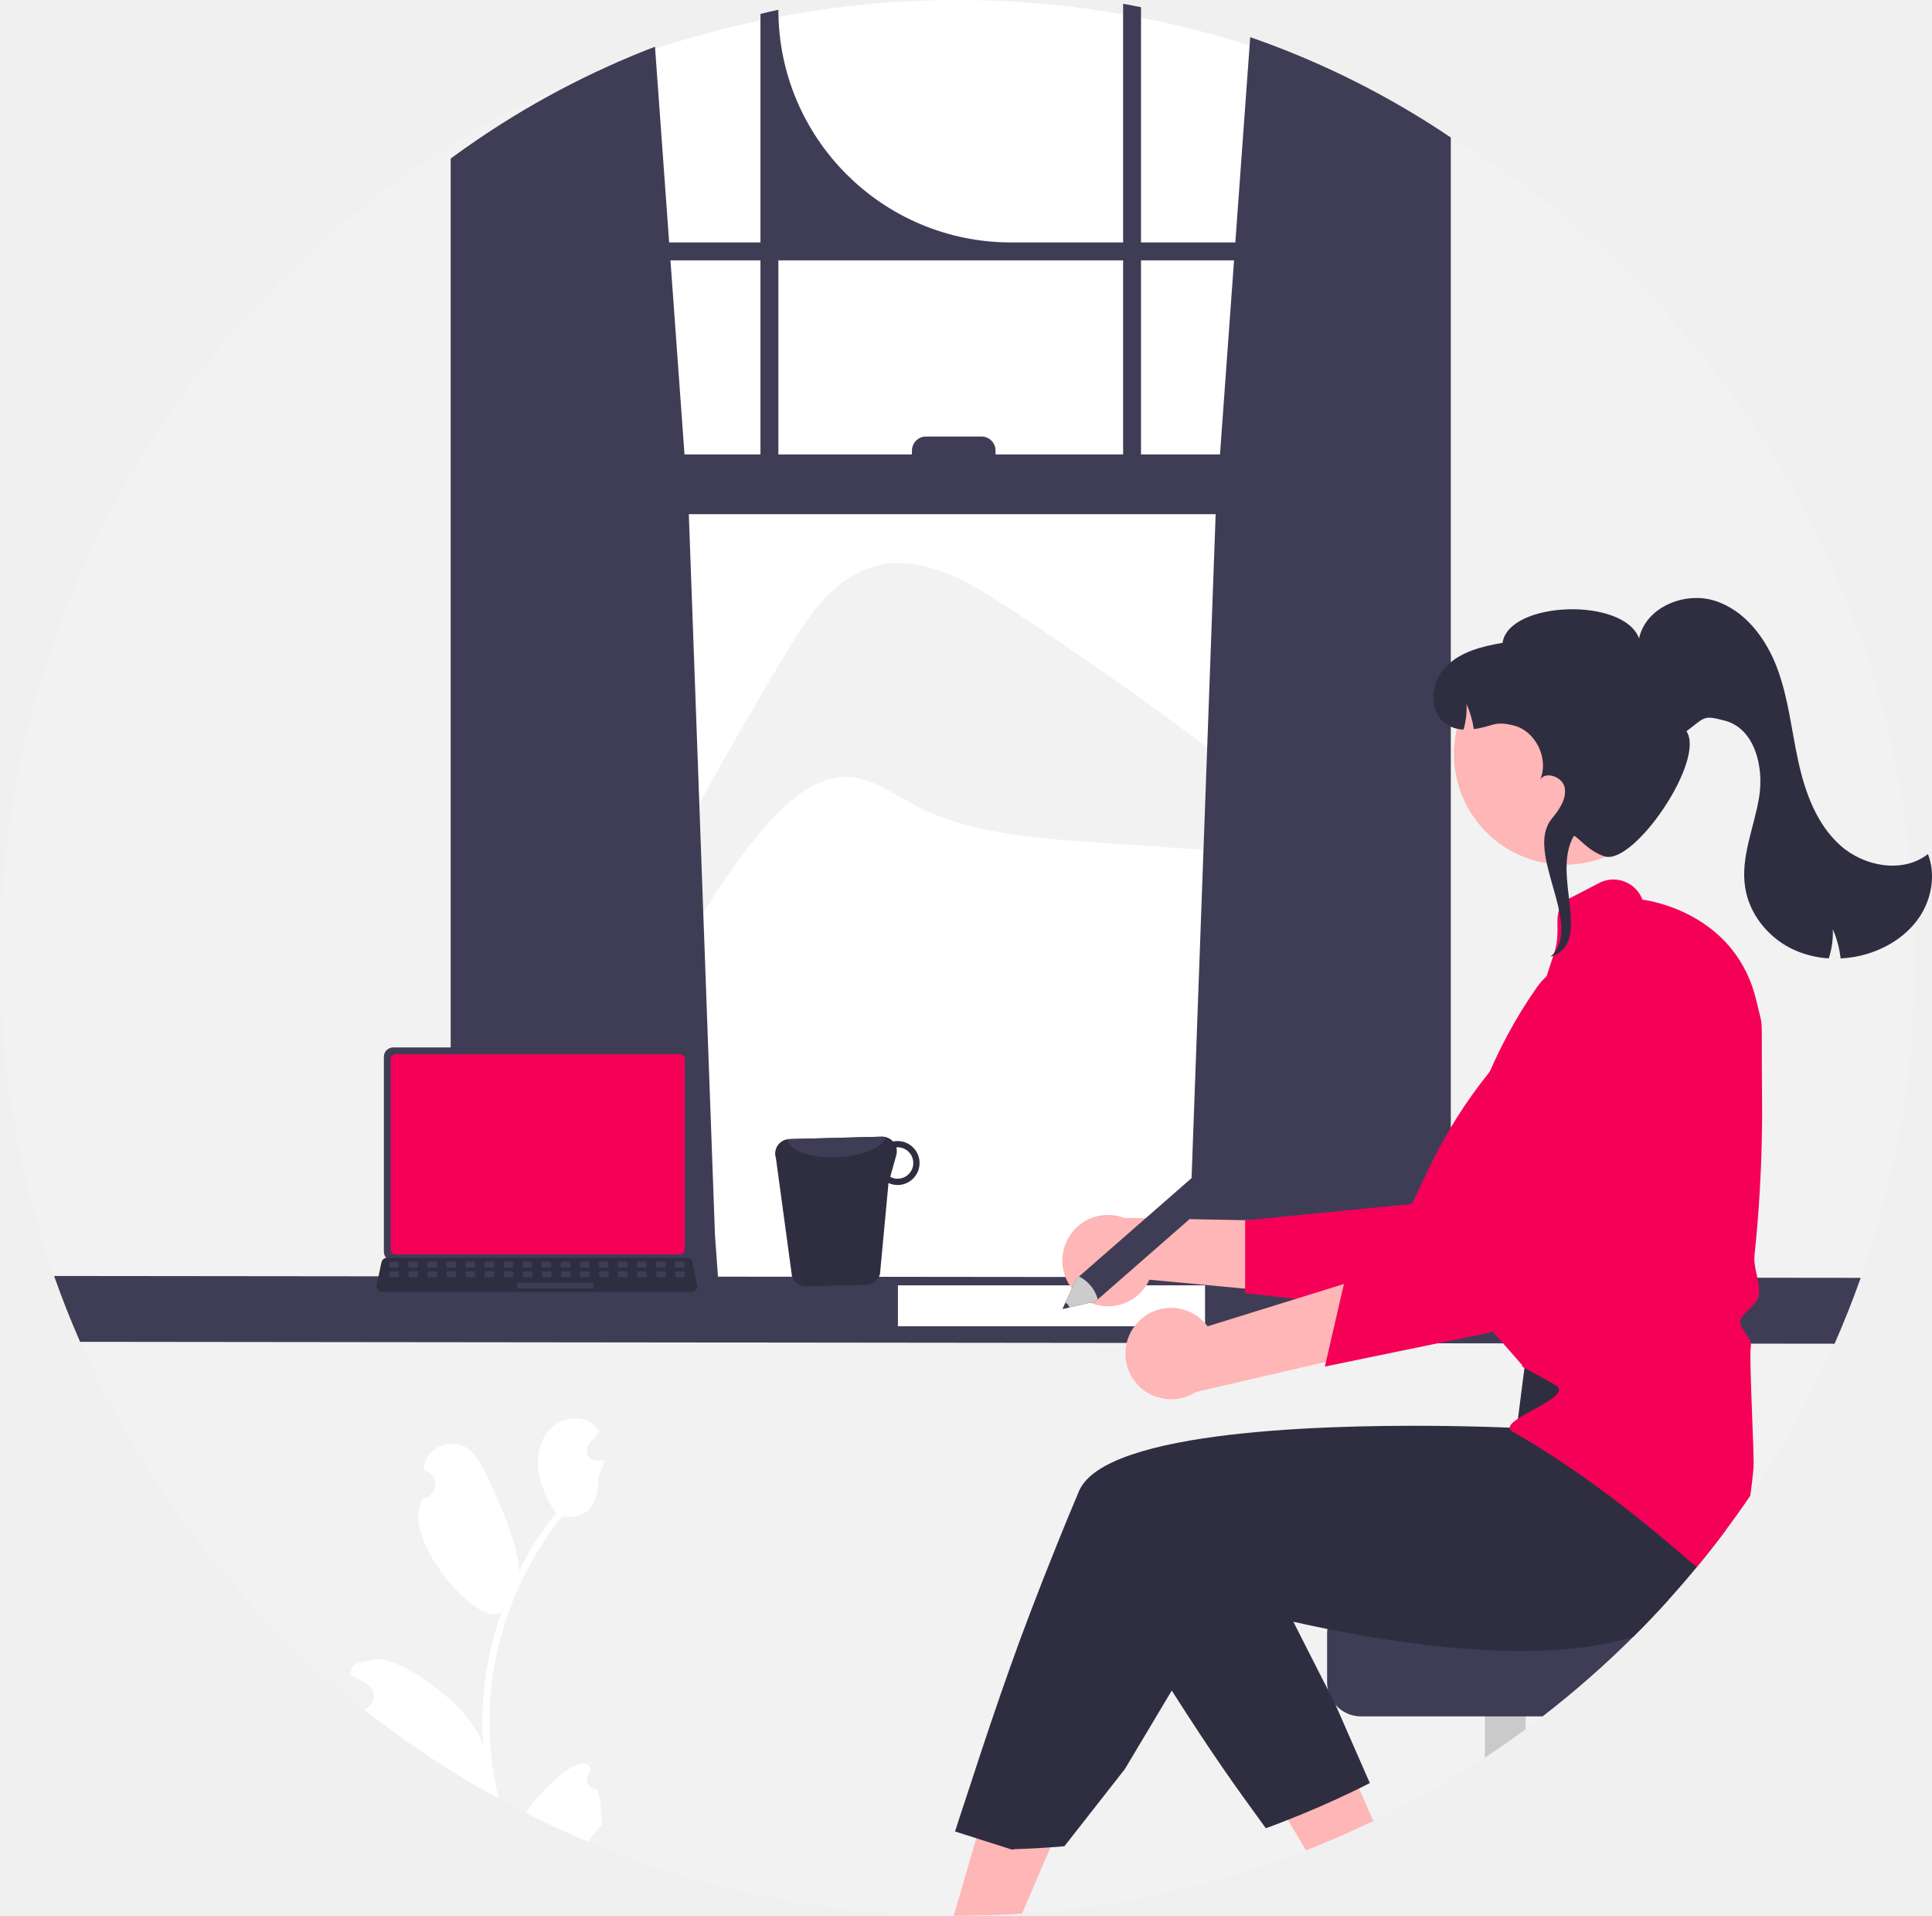
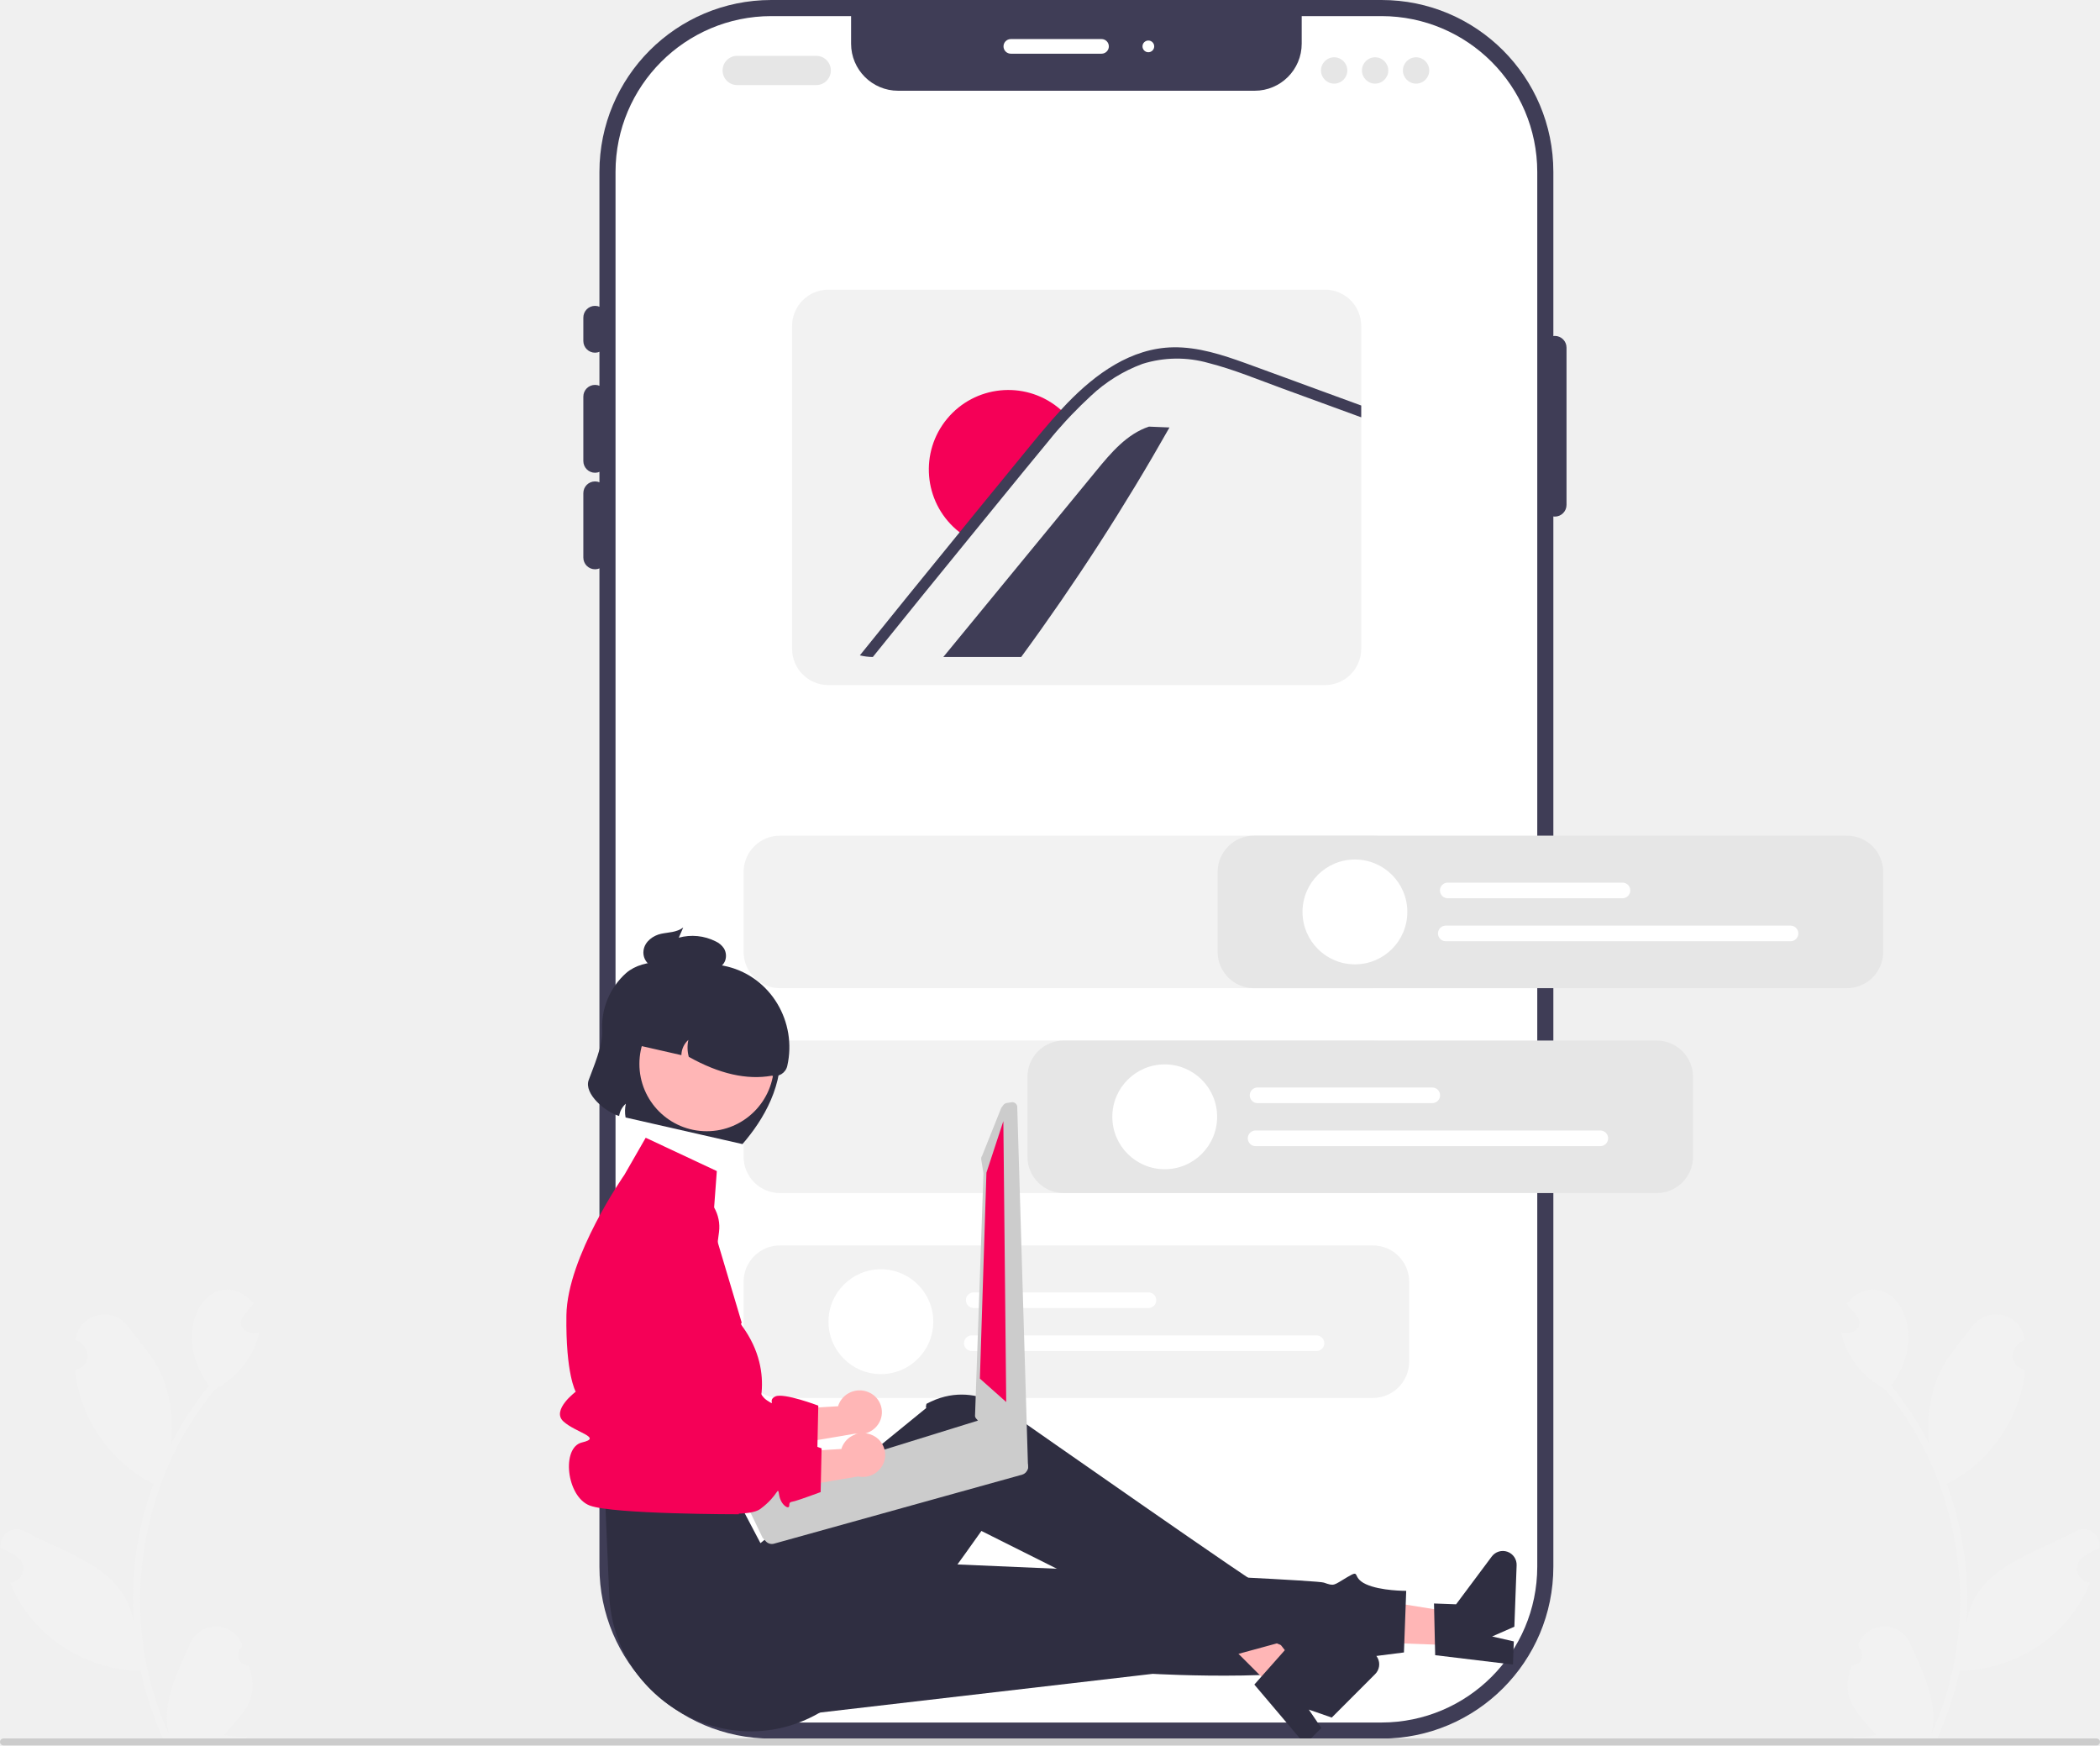
- <svg xmlns="http://www.w3.org/2000/svg" data-name="Layer 1" width="849.273" height="842.002" viewBox="0 0 849.273 842.002">
-   <path d="M1017.363,449.999a420.161,420.161,0,0,1-24.07,140.65c-.01.03-.02.05-.03.08-.07.21-.14.4-.22.61v.01q-5.115,14.37-11.24,28.26a420.754,420.754,0,0,1-37.06,66.82q-5.22,7.71-10.81,15.17-6.15,8.25-12.69,16.17-6.03,7.305-12.38,14.33-7.545,8.37-15.54,16.31a421.161,421.161,0,0,1-39.88,35q-3.69,2.865-7.46,5.63-8.775,6.48-17.9,12.5a417.437,417.437,0,0,1-41.57,24.16c-2.47,1.26-4.96,2.5-7.46,3.7q-14.505,7.005-29.6,12.89c-2.87,1.13-5.75,2.22-8.66,3.27-.49.19-.98.37-1.48.54a418.305,418.305,0,0,1-107.06,23.38q-3.81.345-7.63.58-4.05.285-8.11.46c-2.14.11-4.27.19-6.42.25-.44.02-.89.04-1.33.04q-4.335.135-8.7.17c-1.23.01-2.46.02-3.7.02-.58,0-1.16,0-1.74-.01q-12.585-.045-24.98-.82c-.17-.01-.34-.03-.51-.03-2.96-.2-5.91-.41-8.85-.67q-15.705-1.32-31.07-3.8-3.54-.555-7.06-1.2-15.285-2.7-30.17-6.51-4.425-1.125-8.8-2.35a416.975,416.975,0,0,1-49.47-17.18q-13.875-5.82-27.23-12.58-6.015-3.045-11.91-6.28c-1.07-.58-2.13-1.17-3.19-1.76q-11.61-6.48-22.74-13.66-9.12-5.865-17.9-12.2c-.72-.5-1.43-1.02-2.14-1.54q-6.735-4.905-13.25-10.06-14.175-11.235-27.34-23.61-9.105-8.55-17.68-17.64a421.7,421.7,0,0,1-79.77-120.33q-6.21-14.175-11.4-28.87a.185.185,0,0,1-.02-.07,420.346,420.346,0,0,1-23.78-139.83c0-176.76,108.94-328.08,263.34-390.48a422.118,422.118,0,0,1,344,12.87C921.743,141.119,1017.363,284.399,1017.363,449.999Z" transform="translate(-175.3633 -28.9988)" fill="#f2f2f2" />
-   <path d="M782.703,72.389v532.01h-344v-544.88a422.118,422.118,0,0,1,344,12.87Z" transform="translate(-175.3633 -28.9988)" fill="#fff" />
-   <path d="M521.485,314.998c9.332-15.434,20.39-31.913,37.707-36.953,20.055-5.836,40.656,5.758,58.131,17.199A1693.946,1693.946,0,0,1,768.074,406.315l-.053.599q-56.246-3.879-112.492-7.758c-27.092-1.868-55.115-3.994-79.056-16.811-9.085-4.863-17.941-11.36-28.236-11.812-12.79-.562-23.943,8.371-32.707,17.703C463.686,443.443,448.683,527.867,390.52,576.37A1845.847,1845.847,0,0,1,521.485,314.998Z" transform="translate(-175.3633 -28.9988)" fill="#f2f2f2" />
-   <path d="M807.865,85.958c-.87-.58-1.75-1.13-2.62-1.69a380.241,380.241,0,0,0-80.31-38.93l-6.54,90.22h-41.46v-103.39c-2.61-.54-5.24-1.05-7.87-1.53v104.92H619.795A102.27,102.27,0,0,1,517.525,33.288v-0c-2.64.57-5.26,1.18-7.88,1.83v100.44h-40.13l-6.23-86.03a380.858,380.858,0,0,0-81.94,43.53c-.44.3-.88.61-1.31.91-2.21,1.55-4.39,3.13-6.56,4.73v502.19h118.27l-2.09-28.95-11.5-316.95h231.59l-11.5,316.95-2.09,28.95h116.96v-511.45Q810.505,87.668,807.865,85.958Zm-298.22,142.78h-33.39l-6.17-85.3h39.56Zm159.42,0H612.985v-1.69a6.18,6.18,0,0,0-6.19-6.18h-24.38a6.178,6.178,0,0,0-6.18,6.18v1.69h-58.71v-85.3h151.54Zm7.87,0v-85.3h40.89l-6.17,85.3Z" transform="translate(-175.3633 -28.9988)" fill="#3f3d56" />
-   <path d="M993.294,590.647c-.01.03-.02.05-.03.08-.07.21-.14.4-.22.61v.01q-5.115,14.37-11.24,28.26l-771.24-.84q-6.21-14.175-11.4-28.87a.185.185,0,0,1-.02-.07Z" transform="translate(-175.3633 -28.9988)" fill="#3f3d56" />
-   <rect x="394.711" y="564.938" width="135" height="18" fill="#fff" />
-   <path d="M391.373,770.209q.72-6.345,1.99-12.61a146.201,146.201,0,0,1,28.98-61.94c8.25.46,15.48-.8,16.17-16.78.13-2.84,2.24-5.31,2.7-8.11-.78.11-1.59.17-2.37.22-.25.01-.51.03-.75.04h-.09a4.489,4.489,0,0,1-3.69-7.32c.34-.41.68-.83,1.02-1.25.51-.65,1.04-1.28,1.56-1.92.06-.07.11-.13.17-.2.59-.73,1.18-1.46,1.78-2.19a13.005,13.005,0,0,0-4.26-4.12c-5.95-3.49-14.16-1.07-18.46,4.31-4.31,5.38-5.13,12.94-3.63,19.66,1.28,5.76,4.07,11.04,7.2,16.06-.32.41-.66.81-.98,1.23a147.304,147.304,0,0,0-15.35,24.32c1.22-9.53-13.69-43.93-19.46-51.22-6.93-8.75-21.13-4.93-22.35,6.17-.01.1-.03.21-.04.32.86.48,1.7.99,2.52,1.54a6.149,6.149,0,0,1-2.48,11.19l-.13.02c-11.46,16.37,25.29,58.98,34.5,49.42a145.105,145.105,0,0,0-5.53,19.94,147.475,147.475,0,0,0-2.56,18.09,142.314,142.314,0,0,0,.11,22.99,2.51,2.51,0,0,1-.04-.27c-2.05-16.66-37.12-41.43-47.36-39.37-5.9,1.19-11.71.92-10.81,6.87.01.1.03.19.04.29a39.404,39.404,0,0,1,4.63,2.23c.86.48,1.7,1,2.52,1.54a6.157,6.157,0,0,1-1.57,10.99q6.525,5.145,13.25,10.06c.71.52,1.42,1.04,2.14,1.54q8.775,6.33,17.9,12.2,11.13,7.17,22.74,13.66c1.06.59,2.12,1.18,3.19,1.76a143.529,143.529,0,0,1-4.06-33.81A139.723,139.723,0,0,1,391.373,770.209Zm5.47-35.73.02-.03a.076.076,0,0,1-.02.05Zm-7.97,71.91-.31-.69c.01-.51.01-1.01,0-1.53,0-.14-.03-.28-.03-.42.12.89.22,1.78.35,2.67Zm45.93,1.36c.11-.46.2-.78.31-1.24-.04-.1-.08-.2-.12-.29-3.33-7.93-20.91,8.06-28.51,19.63q13.35,6.75,27.23,12.58c.62-.78,1.26-1.55,1.89-2.33.06-.07.11-.13.16-.2,1.36-1.68,2.73-3.34,4.08-5.02.01-.33.01-.66.01-.98a60.25,60.25,0,0,0-1.76-14.29A4.536,4.536,0,0,1,434.803,807.749Z" transform="translate(-175.3633 -28.9988)" fill="#fff" />
-   <path d="M651.121,599.624a19.952,19.952,0,0,0,29.487-8.157l70.595,6.603-17.331-32.514L669.49,564.271a20.06,20.06,0,0,0-18.369,35.353Z" transform="translate(-175.3633 -28.9988)" fill="#ffb6b6" />
-   <path d="M722.703,597.399l97.69,10.952.337-.431c.644-.823,64.566-82.646,75.305-102.124a58.89,58.89,0,0,0,6.82-38.571l-.073-.324-.254-.215a29.885,29.885,0,0,0-37.369-.819,211.683,211.683,0,0,0-61.088,75.483l-8.08,16.821-73.288,7.228Z" transform="translate(-175.3633 -28.9988)" fill="#f50057" />
-   <path d="M643.446,826.241l-18.82,43.82q-4.05.285-8.11.46c-2.14.11-4.27.19-6.42.25l-.73.23-.6-.19q-4.335.135-8.7.17c-1.23.01-2.46.02-3.7.02-.58,0-1.16,0-1.74-.01l1.25-4.28,1.47-5.07,5.84-20.08,8.43-28.99,12.54,5.38Z" transform="translate(-175.3633 -28.9988)" fill="#ffb6b6" />
-   <path d="M779.056,829.401q-14.505,7.005-29.6,12.89l-9.84-16.55,31.72-13.93Z" transform="translate(-175.3633 -28.9988)" fill="#ffb6b6" />
-   <path d="M845.986,754.181v34.86q-8.775,6.48-17.9,12.5v-47.36Z" transform="translate(-175.3633 -28.9988)" fill="#cacaca" />
-   <path d="M908.866,732.101q-7.545,8.37-15.54,16.31a421.168,421.168,0,0,1-39.88,35h-79.8a14.879,14.879,0,0,1-11.19-5.07l-.01-.03a14.727,14.727,0,0,1-3.36-6.6l-.01-.02a15.302,15.302,0,0,1-.34-3.2v-21.47a14.93,14.93,0,0,1,14.91-14.92Z" transform="translate(-175.3633 -28.9988)" fill="#3f3d56" />
-   <path d="M941.746,648.301l-8.65,37.06a77.902,77.902,0,0,1,.84,16.24q-6.15,8.25-12.69,16.17-6.03,7.305-12.38,14.33-7.545,8.37-15.54,16.31c-13.88,4.36-30.24,6.14-47.34,6.26-5.9.05-11.89-.11-17.9-.43-24.37-1.28-49.02-5.19-69.21-9.25-5.34-1.06-10.36-2.14-14.98-3.19-8.75-1.97-16.07-3.81-21.37-5.21-5.97-1.56-9.37-2.57-9.37-2.57l-22.71,38.03-20.62,34.52-26.57,33.91q-3.81.345-7.63.58-4.05.285-8.11.46c-2.14.11-4.27.19-6.42.25l-.73.23-.6-.19-9.64-3.07-3.25-1.03-11.69-3.72s2.61-8.22,7.18-21.93c1.68-5.03,13.58-42.22,26.03-74.69,3.69-9.64,7.51-19.42,11.44-29.15,3.22-7.99,6.5-15.95,9.82-23.8,5.77-13.61,33.65-20.95,66.48-24.8,1.67-.19,3.35-.38,5.04-.56,16.73-1.76,34.48-2.67,51.08-3.09,8.31-.21,16.33-.29,23.79-.3q3.615,0,7.03.02h.01c6.15.03,11.81.12,16.79.22.97.02,1.91.05,2.83.07h.01c.62.01,1.23.03,1.83.04,10.89.28,17.57.62,17.57.62l2.59-20.32.53-4.1.5-3.9v-.01l.06-.49.41-.01,7.2-.14,60.52-1.18,25.778-1.092Z" transform="translate(-175.3633 -28.9988)" fill="#2f2e41" />
-   <path d="M777.516,812.701c-2.47,1.26-4.96,2.5-7.46,3.7q-14.505,7.005-29.6,12.89c-2.87,1.13-5.75,2.22-8.66,3.27-.32-.45-.65-.9-.98-1.35-13.88-19.05-22.52-31.19-40.37-59.16-7.47-11.7-14.98-23.9-22.27-36.36l52.78-24.64,5.92-2.76,17.02,33.51,15.18,29.89,3.38,6.65Z" transform="translate(-175.3633 -28.9988)" fill="#2f2e41" />
-   <circle cx="687.764" cy="331.428" r="48.625" fill="#ffb6b6" />
-   <path d="M949.926,511.571c-.4-40.16.78-28.53-2.4-42.36-8.54-37.18-43.99-43.96-50.17-44.8a13.645,13.645,0,0,0-18.45-7.61l-11.831,6.135c-11.47,5.25-4.509,12.835-8.469,24.805l-4.16,12.7-34.09,94.23,6.9,35.85.01.02,4.65,24.15,13.788,15.708-.258-2.508-.31.48-.01.01-.8,1.19c1.11.61,2.21,1.21,3.29,1.81q4.2,2.31,8.19,4.53c.64.36,1.27.71,1.9,1.07h.01c.4.22.8.44,1.19.66,9.98,5.58-26.96,15.74-18.75,20.51,1.14.66,2.27,1.32,3.38,1.97,37.8,22.11,67.96,49.65,77.71,57.65q6.54-7.92,12.69-16.17,5.58-7.455,10.81-15.17c.61-4.02,1.02-8.04,1.42-11.98.48-4.74-2.02-48.65-1.18-53.48.37-2.14-1.05-4.17-2.42-6.13-1.27-1.83-2.47-3.55-2.22-5.17.26-1.67,2.1-3.49,3.89-5.26,1.95-1.94,3.97-3.94,4.26-6.05.8-5.88-2.49-11.78-1.87-17.7q1.53-14.445,2.35-28.98Q950.131,531.611,949.926,511.571Z" transform="translate(-175.3633 -28.9988)" fill="#f50057" />
-   <path d="M675.661,610.061a19.952,19.952,0,0,1,30.535,1.895l67.712-21.031-10.247,35.391-62.729,14.546a20.06,20.06,0,0,1-25.271-30.801Z" transform="translate(-175.3633 -28.9988)" fill="#ffb6b6" />
-   <path d="M757.751,629.64l125.682-25.912-32.618,8.079c.37-.978,37.029-98.122,41.482-119.914a58.89,58.89,0,0,0-4.974-38.852l-.166-.288-.307-.13a29.885,29.885,0,0,0-35.918,10.344,211.683,211.683,0,0,0-35.842,90.249l-2.705,18.464-44.312,13.256Z" transform="translate(-175.3633 -28.9988)" fill="#f50057" />
-   <path d="M523.526,590.069a6.416,6.416,0,0,0,6.183,4.331l26.492-.682a6.328,6.328,0,0,0,5.981-4.657l3.749-40.087a9.794,9.794,0,0,0,4.238.871,9.661,9.661,0,0,0-.485-19.317,8.185,8.185,0,0,0-1.736.181,6.548,6.548,0,0,0-4.874-2.103l-40.751,1.052a5.853,5.853,0,0,0-1.005.125,6.365,6.365,0,0,0-4.873,8.265ZM566.699,546.252l2.668-9.553a6.506,6.506,0,0,0,.02-3.375c.129-0.0.244-.062.373-.062a6.91,6.91,0,0,1,.324,13.817A6.505,6.505,0,0,1,566.699,546.252Z" transform="translate(-175.3633 -28.9988)" fill="#2f2e41" />
-   <path d="M521.317,529.783c.868,4.964,10.629,8.454,22.366,7.847,10.793-.497,19.617-4.287,21.234-8.778a6.025,6.025,0,0,0-1.844-.246l-40.751,1.052A5.853,5.853,0,0,0,521.317,529.783Z" transform="translate(-175.3633 -28.9988)" fill="#3f3d56" />
-   <path d="M344.106,493.493v85.704a4.122,4.122,0,0,0,4.119,4.119H475.23a4.122,4.122,0,0,0,4.119-4.119v-85.704a4.124,4.124,0,0,0-4.119-4.115H348.225A4.124,4.124,0,0,0,344.106,493.493Z" transform="translate(-175.3633 -28.9988)" fill="#3f3d56" />
-   <path d="M347.086,494.559v83.58a2.205,2.205,0,0,0,2.201,2.201H474.172a2.205,2.205,0,0,0,2.201-2.201V494.559a2.206,2.206,0,0,0-2.201-2.206H349.287A2.206,2.206,0,0,0,347.086,494.559Z" transform="translate(-175.3633 -28.9988)" fill="#f50057" />
-   <path d="M341.45,595.911a2.47,2.47,0,0,0,1.943.93H479.385a2.502,2.502,0,0,0,2.446-3.016l-2.111-10.027a2.507,2.507,0,0,0-1.558-1.818,2.425,2.425,0,0,0-.888-.168H345.496a2.425,2.425,0,0,0-.888.168,2.507,2.507,0,0,0-1.558,1.818l-2.111,10.027A2.5,2.5,0,0,0,341.45,595.911Z" transform="translate(-175.3633 -28.9988)" fill="#2f2e41" />
-   <rect x="472.12" y="583.619" width="4.188" height="2.513" rx="0.488" transform="translate(773.0651 1140.752) rotate(-180)" fill="#3f3d56" />
-   <rect x="463.743" y="583.619" width="4.188" height="2.513" rx="0.488" transform="translate(756.3111 1140.752) rotate(-180)" fill="#3f3d56" />
-   <rect x="455.366" y="583.619" width="4.188" height="2.513" rx="0.488" transform="translate(739.5571 1140.752) rotate(-180)" fill="#3f3d56" />
-   <rect x="446.989" y="583.619" width="4.188" height="2.513" rx="0.488" transform="translate(722.8032 1140.752) rotate(-180)" fill="#3f3d56" />
-   <rect x="438.612" y="583.619" width="4.188" height="2.513" rx="0.488" transform="translate(706.0492 1140.752) rotate(-180)" fill="#3f3d56" />
-   <rect x="430.235" y="583.619" width="4.188" height="2.513" rx="0.488" transform="translate(689.2952 1140.752) rotate(-180)" fill="#3f3d56" />
-   <rect x="421.858" y="583.619" width="4.188" height="2.513" rx="0.488" transform="translate(672.5413 1140.752) rotate(-180)" fill="#3f3d56" />
-   <rect x="413.481" y="583.619" width="4.188" height="2.513" rx="0.488" transform="translate(655.7873 1140.752) rotate(-180)" fill="#3f3d56" />
-   <rect x="405.104" y="583.619" width="4.188" height="2.513" rx="0.488" transform="translate(639.0333 1140.752) rotate(-180)" fill="#3f3d56" />
-   <rect x="396.727" y="583.619" width="4.188" height="2.513" rx="0.488" transform="translate(622.2794 1140.752) rotate(-180)" fill="#3f3d56" />
-   <rect x="388.35" y="583.619" width="4.188" height="2.513" rx="0.488" transform="translate(605.5254 1140.752) rotate(-180)" fill="#3f3d56" />
-   <rect x="379.973" y="583.619" width="4.188" height="2.513" rx="0.488" transform="translate(588.7714 1140.752) rotate(-180)" fill="#3f3d56" />
-   <rect x="371.596" y="583.619" width="4.188" height="2.513" rx="0.488" transform="translate(572.0175 1140.752) rotate(-180)" fill="#3f3d56" />
-   <rect x="363.219" y="583.619" width="4.188" height="2.513" rx="0.488" transform="translate(555.2635 1140.752) rotate(-180)" fill="#3f3d56" />
-   <rect x="354.842" y="583.619" width="4.188" height="2.513" rx="0.488" transform="translate(538.5096 1140.752) rotate(-180)" fill="#3f3d56" />
-   <rect x="346.465" y="583.619" width="4.188" height="2.513" rx="0.488" transform="translate(521.7556 1140.752) rotate(-180)" fill="#3f3d56" />
-   <rect x="472.219" y="587.807" width="4.188" height="2.513" rx="0.488" transform="translate(773.263 1149.129) rotate(-180)" fill="#3f3d56" />
-   <rect x="463.842" y="587.807" width="4.188" height="2.513" rx="0.488" transform="translate(756.5091 1149.129) rotate(-180)" fill="#3f3d56" />
-   <rect x="455.465" y="587.807" width="4.188" height="2.513" rx="0.488" transform="translate(739.7551 1149.129) rotate(-180)" fill="#3f3d56" />
-   <rect x="447.088" y="587.807" width="4.188" height="2.513" rx="0.488" transform="translate(723.0011 1149.129) rotate(-180)" fill="#3f3d56" />
-   <rect x="438.711" y="587.807" width="4.188" height="2.513" rx="0.488" transform="translate(706.2472 1149.129) rotate(-180)" fill="#3f3d56" />
-   <rect x="430.334" y="587.807" width="4.188" height="2.513" rx="0.488" transform="translate(689.4932 1149.129) rotate(-180)" fill="#3f3d56" />
-   <rect x="421.957" y="587.807" width="4.188" height="2.513" rx="0.488" transform="translate(672.7392 1149.129) rotate(-180)" fill="#3f3d56" />
-   <rect x="413.58" y="587.807" width="4.188" height="2.513" rx="0.488" transform="translate(655.9853 1149.129) rotate(-180)" fill="#3f3d56" />
-   <rect x="405.203" y="587.807" width="4.188" height="2.513" rx="0.488" transform="translate(639.2313 1149.129) rotate(-180)" fill="#3f3d56" />
-   <rect x="396.826" y="587.807" width="4.188" height="2.513" rx="0.488" transform="translate(622.4774 1149.129) rotate(-180)" fill="#3f3d56" />
-   <rect x="388.449" y="587.807" width="4.188" height="2.513" rx="0.488" transform="translate(605.7234 1149.129) rotate(-180)" fill="#3f3d56" />
-   <rect x="380.072" y="587.807" width="4.188" height="2.513" rx="0.488" transform="translate(588.9694 1149.129) rotate(-180)" fill="#3f3d56" />
-   <rect x="371.695" y="587.807" width="4.188" height="2.513" rx="0.488" transform="translate(572.2155 1149.129) rotate(-180)" fill="#3f3d56" />
-   <rect x="363.318" y="587.807" width="4.188" height="2.513" rx="0.488" transform="translate(555.4615 1149.129) rotate(-180)" fill="#3f3d56" />
-   <rect x="354.941" y="587.807" width="4.188" height="2.513" rx="0.488" transform="translate(538.7075 1149.129) rotate(-180)" fill="#3f3d56" />
-   <rect x="346.564" y="587.807" width="4.188" height="2.513" rx="0.488" transform="translate(521.9536 1149.129) rotate(-180)" fill="#3f3d56" />
-   <rect x="402.69" y="592.834" width="33.508" height="2.513" rx="0.488" transform="translate(663.5246 1159.181) rotate(-180)" fill="#3f3d56" />
-   <path d="M648.323,591.251l56.84-49.694c2.703-2.363-2.451,4.677-.088,7.38s11.348.045,8.645,2.407l-56.84,49.694-14.394,3.287Z" transform="translate(-175.3633 -28.9988)" fill="#3f3d56" />
-   <path d="M648.323,591.251l1.378-1.204a15.763,15.763,0,0,1,4.83,3.747,15.929,15.929,0,0,1,3.395,6.33l-1.046.915-11.472,2.618-2.922.669,1.218-2.739Z" transform="translate(-175.3633 -28.9988)" fill="#ccc" />
-   <path d="M643.703,601.586a2.978,2.978,0,0,1,1.704,2.07l-2.922.669Z" transform="translate(-175.3633 -28.9988)" fill="#3f3d56" />
-   <path d="M1019.183,431.979c-5.36,8.02-13.94,13.57-23.18,16.32a48.487,48.487,0,0,1-11.54,1.96,43.632,43.632,0,0,0-3.43-12.82,36.022,36.022,0,0,1-1.78,12.79,42.868,42.868,0,0,1-16.87-4.52c-10.25-5.25-18.14-15.29-19.89-26.68-2.06-13.3,3.97-26.36,6.15-39.64,2.19-13.28-1.92-30.1-14.92-33.59-9.9-2.66-8.79-1.51-17.02,4.6,8.561,12.658-23.06,59.045-36,55-7.316-2.287-12-9-13.51-9-10.17,17.52,8.98,47.04-10.32,53.17l1.59-1.59c11.65-14.33-12.7-44.66-1.05-58.99,3.25-4.01,6.71-8.76,5.75-13.83-.91-4.82-8.56-7.37-10.8-3.41,4.03-9.23-1.92-21.55-11.77-23.92-8.75-2.11-8.59.49-17.37,1.62a43.573,43.573,0,0,0-3.19-11.01,35.725,35.725,0,0,1-1.31,11.22,14.088,14.088,0,0,1-8.52-3.08c-7.16-5.77-5.71-17.89.68-24.5,6.4-6.61,15.91-8.99,24.98-10.53,2.637-18.361,53.295-20.276,60.01-1.93,2.86-13.7,20.01-20.81,33.34-16.56s22.58,16.7,27.45,29.82c4.87,13.11,6.23,27.22,9.23,40.88s8.07,27.57,18.51,36.88c10.44,9.3,27.45,12.38,38.45,3.74C1026.323,413.379,1024.533,423.949,1019.183,431.979Z" transform="translate(-175.3633 -28.9988)" fill="#2f2e41" />
+ <svg xmlns="http://www.w3.org/2000/svg" data-name="Layer 1" width="717.67" height="596.329" viewBox="0 0 717.67 596.329">
+   <rect x="204.855" width="326" height="594" rx="58.728" fill="#3f3d56" />
+   <path d="M766.52,210.568v476.54a53.292,53.292,0,0,1-53.23,53.23h-208.54a53.292,53.292,0,0,1-53.23-53.23v-476.54a53.292,53.292,0,0,1,53.23-53.23h27.27v9.42a16.081,16.081,0,0,0,16.08,16.08h121.84a16.081,16.081,0,0,0,16.08-16.08v-9.42h27.27A53.292,53.292,0,0,1,766.52,210.568Z" transform="translate(-241.165 -151.8354)" fill="#fff" />
+   <path d="M444.52,272.335a4.005,4.005,0,0,1-4-4v-8a4,4,0,0,1,8,0v8A4.005,4.005,0,0,1,444.52,272.335Z" transform="translate(-241.165 -151.8354)" fill="#3f3d56" />
+   <path d="M444.52,313.357a4.005,4.005,0,0,1-4-4V287.335a4,4,0,0,1,8,0v22.021A4.005,4.005,0,0,1,444.52,313.357Z" transform="translate(-241.165 -151.8354)" fill="#3f3d56" />
+   <path d="M444.52,346.335a4.005,4.005,0,0,1-4-4V320.314a4,4,0,0,1,8,0v22.021A4.005,4.005,0,0,1,444.52,346.335Z" transform="translate(-241.165 -151.8354)" fill="#3f3d56" />
+   <path d="M772.52,328.335a4.005,4.005,0,0,1-4-4V270.602a4,4,0,0,1,8,0v53.733A4.005,4.005,0,0,1,772.52,328.335Z" transform="translate(-241.165 -151.8354)" fill="#3f3d56" />
+   <path d="M617.612,170.181h-31a2.5,2.5,0,0,1,0-5h31a2.5,2.5,0,0,1,0,5Z" transform="translate(-241.165 -151.8354)" fill="#fff" />
+   <circle cx="392.447" cy="15.846" r="2" fill="#fff" />
+   <path d="M873.917,720.853a3.564,3.564,0,0,0,2.524-6.201c-.093-.356-.16-.612-.253-.968a9.575,9.575,0,0,1,17.749-.336c4.318,9.846,9.881,20.028,7.267,30.943,17.594-38.227,11.037-85.508-15.81-117.8-7.374-3.971-13.387-11.093-15.014-19.414,3.642,1.195,8.14-1.8,5.374-5.598-1.197-1.45-2.405-2.889-3.602-4.339,13.65-14.818,30.301,8.108,15.31,28.074a114.265,114.265,0,0,1,13.024,19.951,48.043,48.043,0,0,1,2.656-22.342c2.682-6.649,7.775-12.276,12.252-18.044,5.443-7.029,16.813-3.918,17.639,4.928-5.069,1.72-5.659,9.071.166,10.02-1.367,16.483-11.982,31.721-26.732,39.085a114.71,114.71,0,0,1,6.725,47.885c2.435-19.011,22.771-23.812,36.944-31.494a5.549,5.549,0,0,1,8.516,5.54,32.051,32.051,0,0,0-5.589,3.017,4.844,4.844,0,0,0,2.335,8.821c-7.011,17.839-25.462,29.949-44.529,30.064a117.929,117.929,0,0,1-7.701,23.201l-28.298.269c-.104-.313-.199-.637-.293-.951a32.153,32.153,0,0,0,7.826-.541c-7.008-8.139-12.407-12.274-8.483-23.767Z" transform="translate(-241.165 -151.8354)" fill="#f2f2f2" />
+   <path d="M326.162,720.853a3.564,3.564,0,0,1-2.524-6.201c.093-.356.16-.612.253-.968a9.575,9.575,0,0,0-17.749-.336c-4.318,9.846-9.881,20.028-7.267,30.943-17.594-38.227-11.037-85.508,15.81-117.8,7.374-3.971,13.387-11.093,15.014-19.414-3.642,1.195-8.14-1.8-5.374-5.598,1.197-1.45,2.405-2.889,3.602-4.339-13.65-14.818-30.301,8.108-15.31,28.074a114.265,114.265,0,0,0-13.024,19.951,48.043,48.043,0,0,0-2.656-22.342c-2.682-6.649-7.775-12.276-12.252-18.044-5.443-7.029-16.813-3.918-17.639,4.928,5.069,1.72,5.659,9.071-.166,10.02,1.367,16.483,11.982,31.721,26.732,39.085a114.71,114.71,0,0,0-6.725,47.885c-2.435-19.011-22.771-23.812-36.944-31.494a5.549,5.549,0,0,0-8.516,5.54,32.051,32.051,0,0,1,5.589,3.017,4.844,4.844,0,0,1-2.335,8.821c7.011,17.839,25.462,29.949,44.529,30.064a117.929,117.929,0,0,0,7.701,23.201l28.298.269c.104-.313.199-.637.293-.951a32.153,32.153,0,0,1-7.826-.541c7.008-8.139,12.407-12.274,8.483-23.767Z" transform="translate(-241.165 -151.8354)" fill="#f2f2f2" />
+   <path d="M520.106,180.908h-27a5,5,0,0,1,0-10h27a5,5,0,0,1,0,10Z" transform="translate(-241.165 -151.8354)" fill="#e6e6e6" />
+   <circle cx="455.941" cy="24.073" r="4.5" fill="#e6e6e6" />
+   <circle cx="469.941" cy="24.073" r="4.5" fill="#e6e6e6" />
+   <circle cx="483.941" cy="24.073" r="4.5" fill="#e6e6e6" />
+   <path d="M693.959,250.793h-169.7a12.417,12.417,0,0,0-12.4,12.4v110.31a12.417,12.417,0,0,0,12.4,12.4h169.7a12.411,12.411,0,0,0,12.4-12.4v-110.31A12.411,12.411,0,0,0,693.959,250.793Z" transform="translate(-241.165 -151.8354)" fill="#f2f2f2" />
+   <path d="M640.832,297.884a791.404,791.404,0,0,1-50.682,78.42H563.538q26.146-31.853,52.332-63.706c5.008-6.114,10.443-12.52,17.955-15.005Z" transform="translate(-241.165 -151.8354)" fill="#3f3d56" />
+   <path d="M605.466,293.536c-2.776,2.892-5.435,5.901-7.939,9.026-5.513,6.638-10.948,13.335-16.402,20.013-3.397,4.154-6.794,8.308-10.152,12.462a24.789,24.789,0,0,1-3.028-2.29A27.161,27.161,0,0,1,602.651,290.974,25.035,25.035,0,0,1,605.466,293.536Z" transform="translate(-241.165 -151.8354)" fill="#f50057" />
+   <path d="M706.359,290.382v4.03l-1.8-.66-25.33-9.26c-8.25-3.01-16.48-6.45-25-8.62a39.402,39.402,0,0,0-22.64.29,51.95,51.95,0,0,0-17.64,10.95c-2.25,2.08-4.43,4.21-6.54,6.42-.69.73-1.38,1.46-2.06,2.19-2.04,2.22-4.01,4.49-5.88,6.84-5.51,6.64-10.95,13.34-16.4,20.01-3.4,4.16-6.8,8.31-10.16,12.46q-16.83,20.595-33.46,41.27a19.537,19.537,0,0,1-4.43-.56q16.965-21.075,34.09-42.04.39-.48.78-.96c1.34-1.67,2.71-3.35,4.07-5.02q8.535-10.455,17.08-20.89c4.14-5.06,8.25-10.14,12.71-14.94.27-.31.55-.61.84-.92.43-.46.86-.91,1.3-1.38,9.69-10.01,21.78-18.86,36.26-19.1,8.52-.13,16.75,2.57,24.67,5.42,8.53,3.09,17.03,6.23,25.55,9.35Z" transform="translate(-241.165 -151.8354)" fill="#3f3d56" />
+   <path d="M710.35,629.454H507.691a12.413,12.413,0,0,1-12.399-12.399V589.742a12.413,12.413,0,0,1,12.399-12.399H710.35a12.413,12.413,0,0,1,12.399,12.399v27.313A12.413,12.413,0,0,1,710.35,629.454Z" transform="translate(-241.165 -151.8354)" fill="#f2f2f2" />
+   <path d="M710.35,489.454H507.691a12.413,12.413,0,0,1-12.399-12.399V449.742a12.413,12.413,0,0,1,12.399-12.399H710.35a12.413,12.413,0,0,1,12.399,12.399v27.313A12.413,12.413,0,0,1,710.35,489.454Z" transform="translate(-241.165 -151.8354)" fill="#f2f2f2" />
+   <path d="M710.35,559.454H507.691a12.413,12.413,0,0,1-12.399-12.399V519.742a12.413,12.413,0,0,1,12.399-12.399H710.35a12.413,12.413,0,0,1,12.399,12.399v27.313A12.413,12.413,0,0,1,710.35,559.454Z" transform="translate(-241.165 -151.8354)" fill="#f2f2f2" />
+   <path d="M633.641,598.724H573.93a2.671,2.671,0,0,1,0-5.342H633.641a2.671,2.671,0,0,1,0,5.342Z" transform="translate(-241.165 -151.8354)" fill="#fff" />
+   <path d="M691.072,613.415H573.262a2.671,2.671,0,0,1,0-5.342h117.81a2.671,2.671,0,0,1,0,5.342Z" transform="translate(-241.165 -151.8354)" fill="#fff" />
+   <circle cx="301.042" cy="451.563" r="17.909" fill="#fff" />
+   <path d="M538.216,627.589a7.744,7.744,0,0,0-10.203,3.547,7.431,7.431,0,0,0-.44,1.147l-26.969,1.612-3.997,13.972,36.706-6.202a7.723,7.723,0,0,0,8.487-4.106A7.391,7.391,0,0,0,538.4,627.676Q538.309,627.631,538.216,627.589Z" transform="translate(-241.165 -151.8354)" fill="#ffb6b6" />
+   <path d="M478.687,558.67l0,0a13.373,13.373,0,0,0-18.045,9.162l-7.415,29.943,1.395,52.384s38.702,7.426,45.199,2.653,5.887-8.327,6.497-4.774,3.399,5.045,3.437,3.631.354-1.172,1.973-1.598,8.765-3.06,8.765-3.06l.32-14.935s-11.814-4.479-14.68-3.142.61,3.554-2.866,1.336-3.856-9.216-4.45-2.909-2.334,7.482-4.94,4.677-14.681-1.013-14.681-1.013l7.683-58.23A13.373,13.373,0,0,0,478.687,558.67Z" transform="translate(-241.165 -151.8354)" fill="#f50057" />
+   <polygon points="498.157 562.178 498.564 551.148 456.212 544.329 455.612 560.608 498.157 562.178" fill="#ffb6b6" />
+   <path d="M731.634,717.334l-.402-17.661,7.55.279,12.189-16.327a4.719,4.719,0,0,1,8.498,2.997l-.774,20.98-7.602,3.341,7.416,1.687-.292,7.91Z" transform="translate(-241.165 -151.8354)" fill="#2f2e41" />
+   <path d="M500.963,739.308,635.106,723.709s57.927,3.346,71.519-5.496l14.332-1.809.777-21.053s-8.764.065-13.803-2.283-1.537-5.221-6.341-2.396-4.297,3.164-8.011,1.866-174.05-8.261-174.05-8.261Z" transform="translate(-241.165 -151.8354)" fill="#2f2e41" />
+   <polygon points="436.563 578.337 444.363 570.527 417.953 536.724 406.441 548.25 436.563 578.337" fill="#ffb6b6" />
+   <path d="M669.833,727.378l11.717-13.22,5.345,5.339,20.04-3.679a4.719,4.719,0,0,1,4.192,7.977l-14.836,14.854-7.845-2.721,4.289,6.281-5.594,5.6Z" transform="translate(-241.165 -151.8354)" fill="#2f2e41" />
+   <path d="M448.039,665.843l1.334,31c1.57,36.493,41.759,58.581,72.923,39.527q.862-.527,1.729-1.091s11.814-3.173,11.456-8.197,2.528-7.47,5.082-6.1S576.558,674.89,576.558,674.89s69.482,34.659,84.81,42.818l16.173-4.407s6.087,2.875,3.894-1.283-2.586-2.167-3.26-6.697-2.397-10.147-3.442-9.911-85.957-59.195-85.957-59.195-13.833-14-30.993-4.756c-.357,1.358-.052,1.405-.052,1.405l-56.684,46.189-8.009-15.211Z" transform="translate(-241.165 -151.8354)" fill="#2f2e41" />
+   <path d="M486.138,551.94l-24.304-11.39-7.276,12.661s-19.542,27.887-19.825,48.005,3.185,26.101,3.185,26.101-8.426,6.299-4.213,10.15,13.54,5.512,6.376,7.181-5.348,18.569,2.652,21.569,50.964,2.974,50.964,2.974a7.651,7.651,0,0,1,1.89-7.534c3.331-3.339,6.331-.943,3.331-6.141s-8-2.198-4-9.198,3.999-9.092,3.999-9.092,8.154-15.519-4.128-32.355c-.749-1.026-.119-1.066-.119-1.066l-9.918-33.236Z" transform="translate(-241.165 -151.8354)" fill="#f50057" />
+   <path d="M446.971,504.046c.206,5.134-3.03,12.407-4.623,16.793-1.703,4.689,5.679,10.913,10.405,12.276a6.989,6.989,0,0,1,2.289-4.197,11.967,11.967,0,0,0-.087,4.708l39.948,9.094c7.187-8.322,14.413-20.287,12.837-34.717a14.04,14.04,0,0,0-6.761-14l-20.195-11.931c-8.59-1.956-19.408-3.136-25.613,2.179A24.575,24.575,0,0,0,446.971,504.046Z" transform="translate(-241.165 -151.8354)" fill="#2f2e41" />
+   <circle cx="241.514" cy="363.489" r="23" fill="#ffb6b6" />
+   <path d="M455.734,503.036l-1.11,4.875,19.404,4.417a7.156,7.156,0,0,1,2.386-5.21,12.192,12.192,0,0,0,.139,5.785c10.464,5.872,19.896,7.952,28.354,6.455a4.431,4.431,0,0,0,5.304-3.337v0c3.403-14.947-5.512-30.225-20.386-33.935a27.997,27.997,0,0,0-34.09,20.949Z" transform="translate(-241.165 -151.8354)" fill="#2f2e41" />
+   <path d="M467.079,470.871c2.559-.555,5.266-.421,7.579-2.154l-1.517,3.482a17.626,17.626,0,0,1,12.585,1.257,6.73,6.73,0,0,1,2.849,2.412,4.957,4.957,0,0,1,.375,4.269,4.641,4.641,0,0,1-2.718,2.581,8.963,8.963,0,0,1-3.326.348q-7.083-.165-14.166-.33a10.591,10.591,0,0,1-5.225-1.015,5.22,5.22,0,0,1-2.424-5.183C461.542,473.373,464.52,471.426,467.079,470.871Z" transform="translate(-241.165 -151.8354)" fill="#2f2e41" />
+   <path d="M591.844,651.131a.981.981,0,0,0-.188-.173,2.012,2.012,0,0,0-.616-.482l-1.683-.901-11.173-12.405a2.806,2.806,0,0,0-2.098-.201l-.029.009-4.786,1.48-4.116,1.277-5.75,1.782L522.237,653.646l-25.745,7.971a2.785,2.785,0,0,0-1.829,3.448,2.898,2.898,0,0,0,.588,1.044l.819.912,1.718,1.914,3.981,8.25,1.105,1.233a2.775,2.775,0,0,0,2.866.804L590.554,655.638a2.824,2.824,0,0,0,1.29-4.507Z" transform="translate(-241.165 -151.8354)" fill="#ccc" />
+   <path d="M586.808,528.426l-1.642.266a1.728,1.728,0,0,0-1.119.695l-.724,1.012-6.527,16.322a1.728,1.728,0,0,0-.297,1.288l.765,4.65-2.89,83.006a1.748,1.748,0,0,0,.647,1.084l12.673,16.952.296.235.638.5a1.756,1.756,0,0,0,1.147.365l1.077-.051a1.73,1.73,0,0,0,1.265-.645,1.704,1.704,0,0,0,.359-1.37L588.799,529.846a1.725,1.725,0,0,0-1.982-1.422Z" transform="translate(-241.165 -151.8354)" fill="#ccc" />
+   <polygon points="342.893 383.04 337.111 400.653 334.874 471.007 343.874 479.007 342.893 383.04" fill="#f50057" />
+   <path d="M539.345,642.192a7.744,7.744,0,0,0-10.203,3.547,7.431,7.431,0,0,0-.44,1.147l-26.969,1.612-3.997,13.972,36.706-6.202a7.723,7.723,0,0,0,8.487-4.106,7.391,7.391,0,0,0-3.401-9.883Q539.437,642.234,539.345,642.192Z" transform="translate(-241.165 -151.8354)" fill="#ffb6b6" />
+   <path d="M479.816,573.272l0,0a13.373,13.373,0,0,0-18.045,9.162l-7.415,29.943,1.395,52.384s38.702,7.426,45.199,2.653,5.887-8.327,6.497-4.774,3.399,5.045,3.437,3.631.354-1.172,1.973-1.598,8.765-3.06,8.765-3.06l.32-14.935s-11.814-4.479-14.68-3.142.61,3.554-2.866,1.336-3.856-9.216-4.45-2.909-2.334,7.482-4.94,4.677-14.681-1.013-14.681-1.013l7.683-58.23A13.373,13.373,0,0,0,479.816,573.272Z" transform="translate(-241.165 -151.8354)" fill="#f50057" />
+   <path d="M241.165,746.975a1.186,1.186,0,0,0,1.19,1.19h715.29a1.19,1.19,0,0,0,0-2.38H242.355A1.187,1.187,0,0,0,241.165,746.975Z" transform="translate(-241.165 -151.8354)" fill="#ccc" />
+   <path d="M872.35,489.454H669.691a12.413,12.413,0,0,1-12.399-12.399V449.742a12.413,12.413,0,0,1,12.399-12.399H872.35a12.413,12.413,0,0,1,12.399,12.399v27.313A12.413,12.413,0,0,1,872.35,489.454Z" transform="translate(-241.165 -151.8354)" fill="#e6e6e6" />
+   <path d="M795.641,458.724H735.93a2.671,2.671,0,1,1,0-5.342H795.641a2.671,2.671,0,1,1,0,5.342Z" transform="translate(-241.165 -151.8354)" fill="#fff" />
+   <path d="M853.072,473.415H735.262a2.671,2.671,0,1,1,0-5.342h117.81a2.671,2.671,0,0,1,0,5.342Z" transform="translate(-241.165 -151.8354)" fill="#fff" />
+   <circle cx="463.042" cy="311.563" r="17.909" fill="#fff" />
+   <path d="M807.35,559.454H604.691a12.413,12.413,0,0,1-12.399-12.399V519.742a12.413,12.413,0,0,1,12.399-12.399H807.35a12.413,12.413,0,0,1,12.399,12.399v27.313A12.413,12.413,0,0,1,807.35,559.454Z" transform="translate(-241.165 -151.8354)" fill="#e6e6e6" />
+   <path d="M730.641,528.724H670.93a2.671,2.671,0,1,1,0-5.342H730.641a2.671,2.671,0,0,1,0,5.342Z" transform="translate(-241.165 -151.8354)" fill="#fff" />
+   <path d="M788.072,543.415H670.262a2.671,2.671,0,0,1,0-5.342h117.81a2.671,2.671,0,0,1,0,5.342Z" transform="translate(-241.165 -151.8354)" fill="#fff" />
+   <circle cx="398.042" cy="381.563" r="17.909" fill="#fff" />
</svg>
